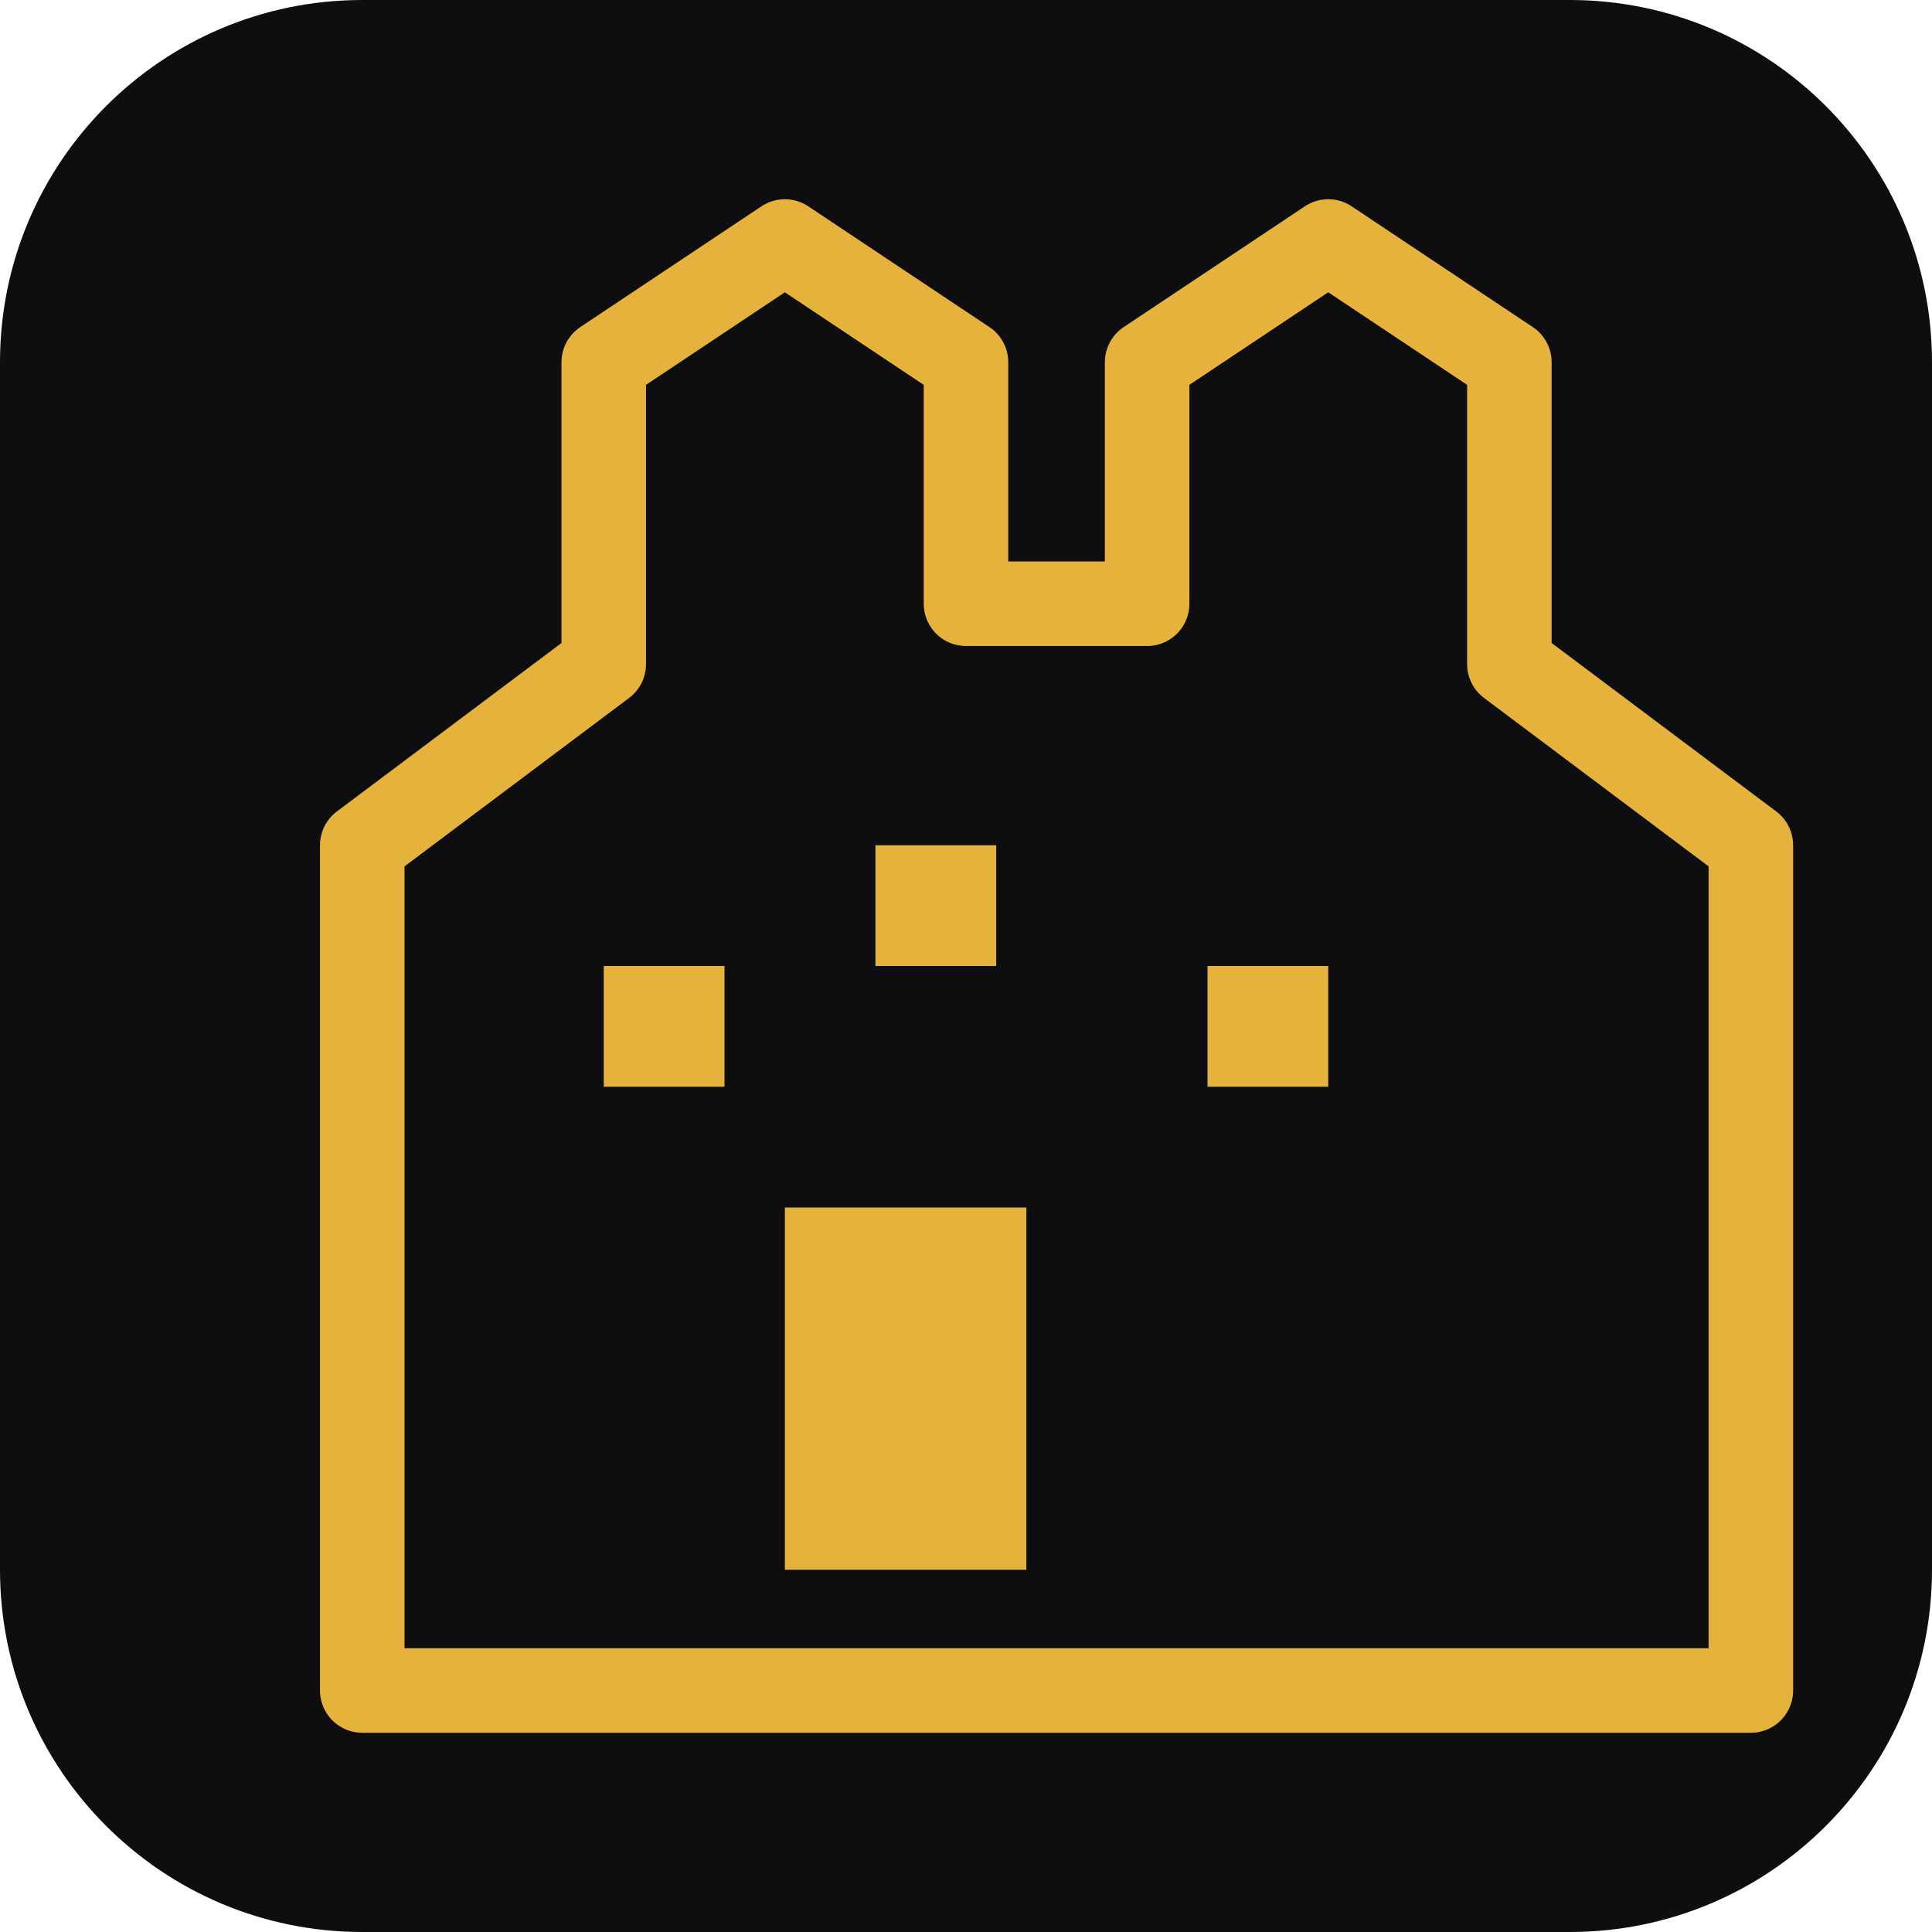
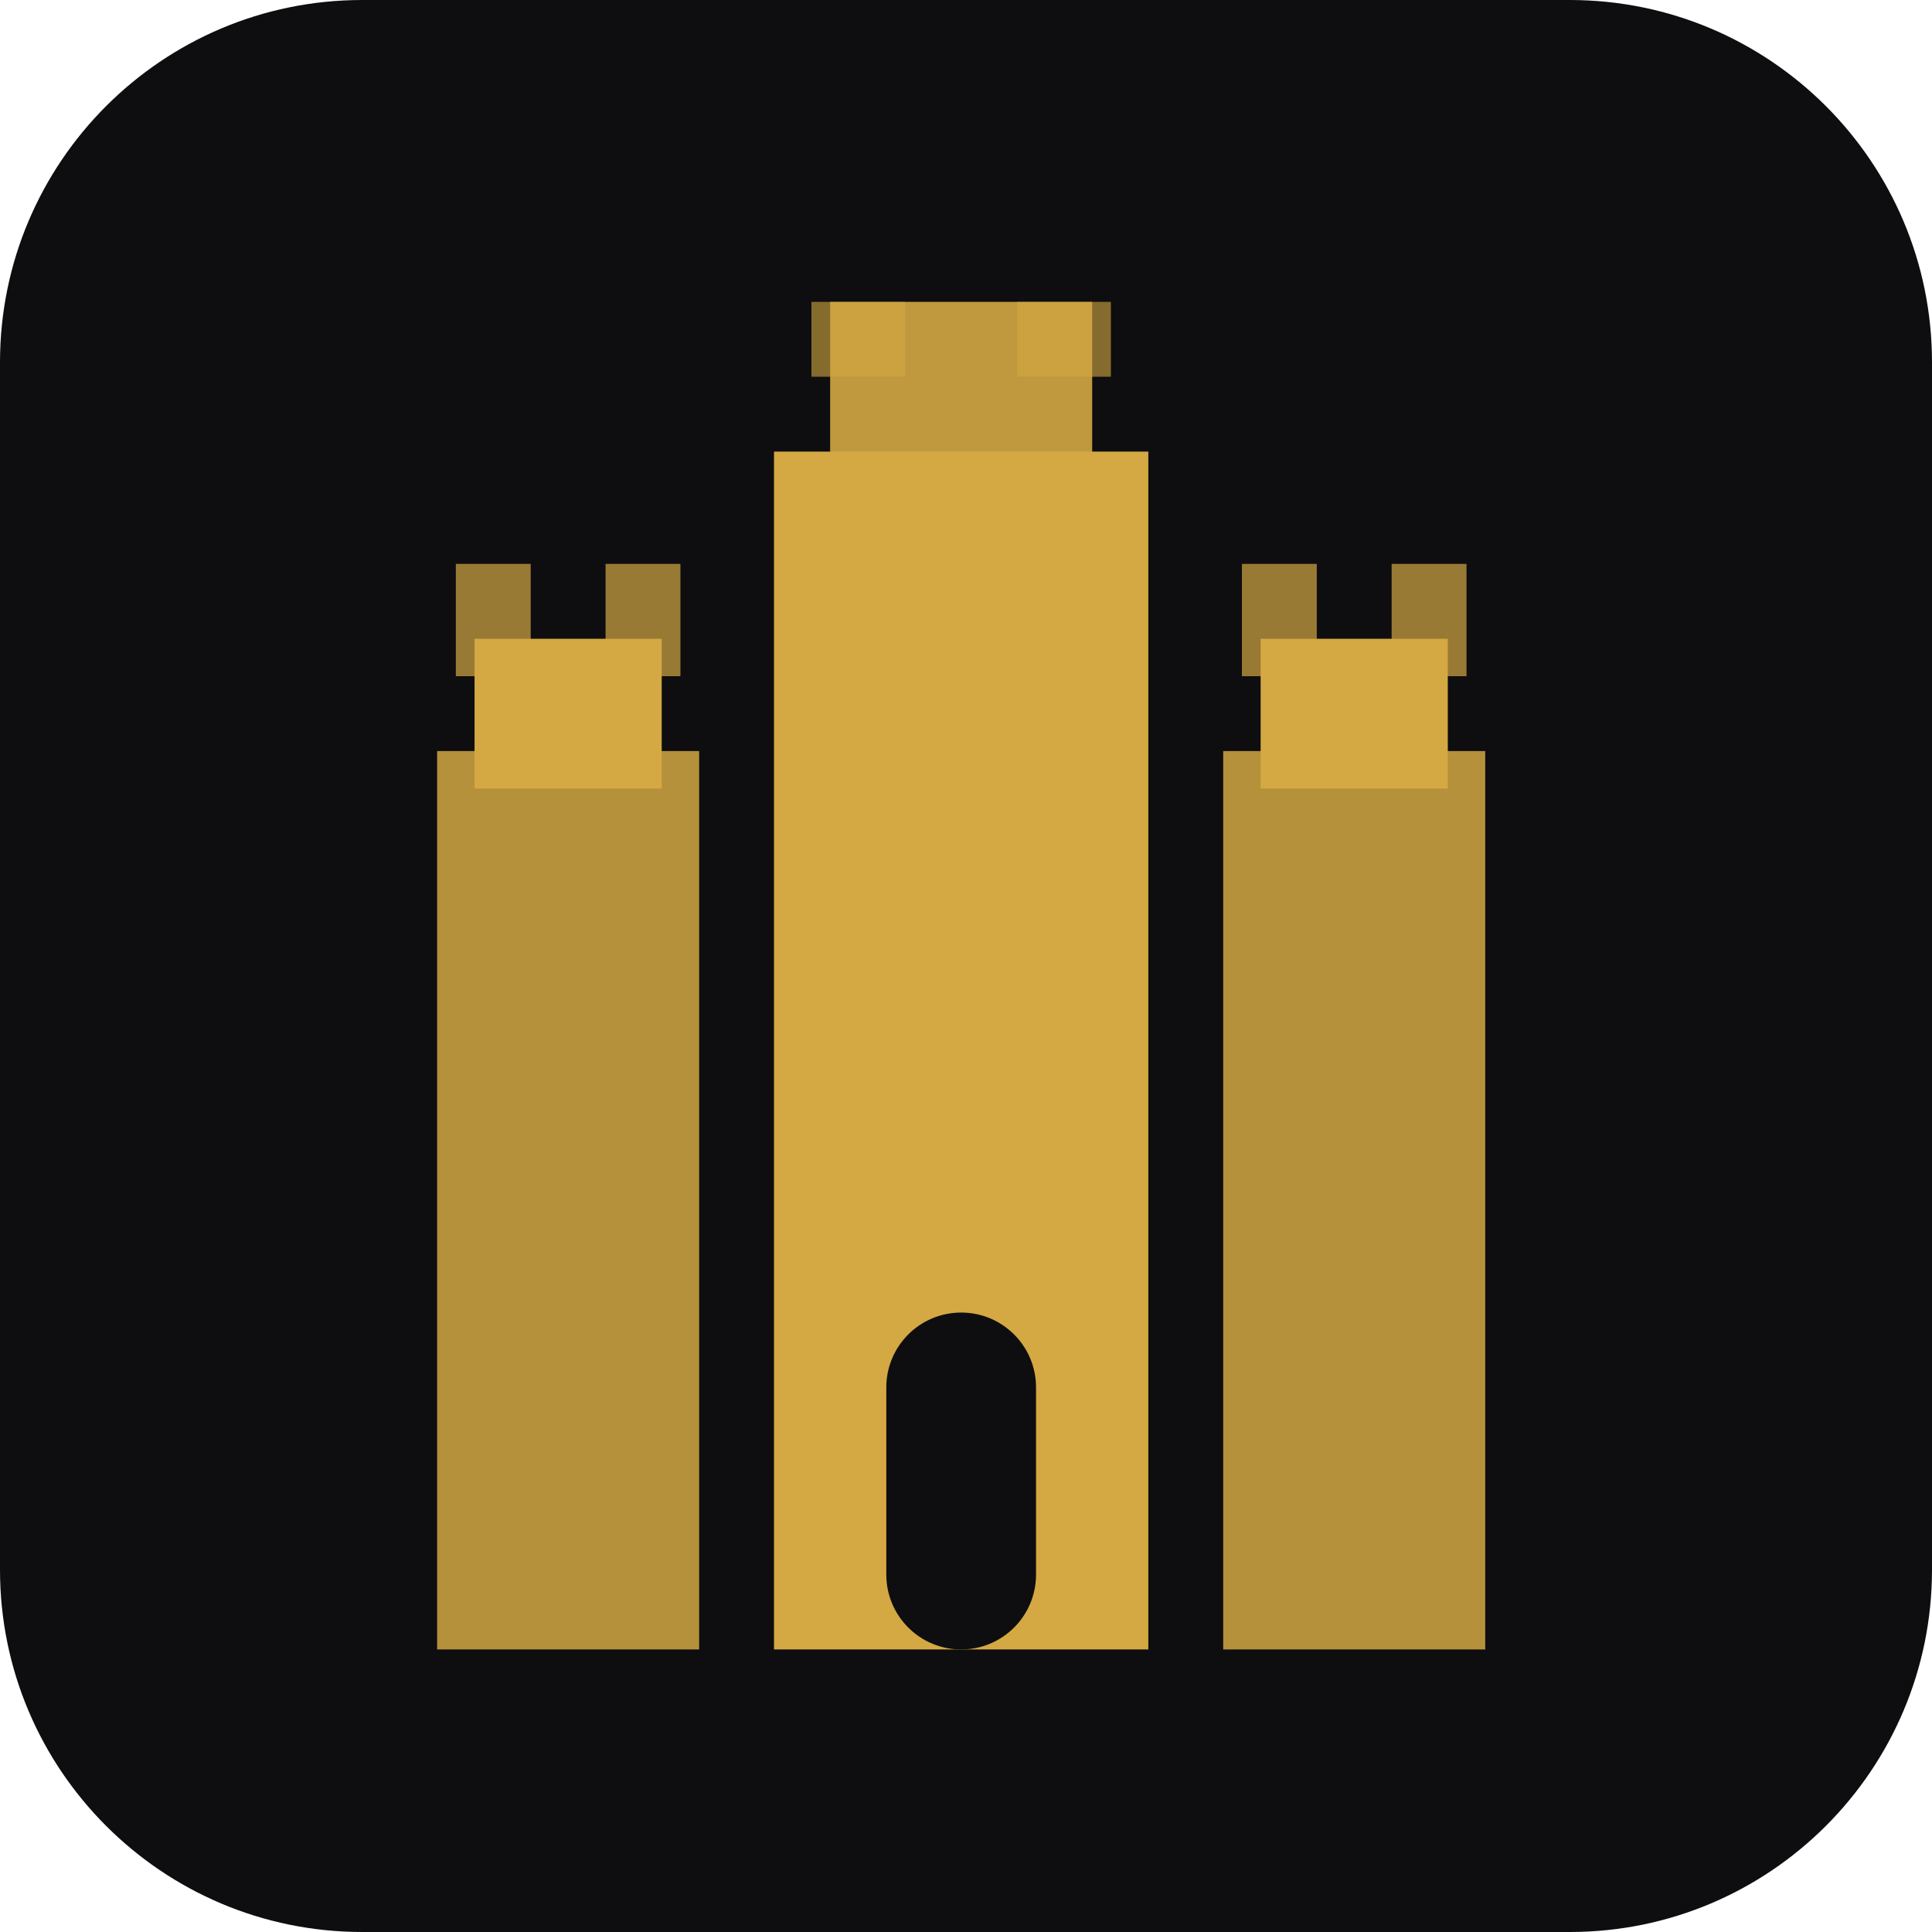
- <svg xmlns="http://www.w3.org/2000/svg" viewBox="0 0 32 32">
-   <rect width="32" height="32" rx="6" fill="#0E0E10" />
-   <path d="M6 28V14L10 11V6L13 4L16 6V10H19V6L22 4L25 6V11L29 14V28H6Z" stroke="#E5B33C" stroke-width="1.4" stroke-linejoin="round" fill="none" />
-   <rect x="13" y="20" width="4" height="6" fill="#E5B33C" />
-   <rect x="10" y="16" width="2" height="2" fill="#E5B33C" />
-   <rect x="20" y="16" width="2" height="2" fill="#E5B33C" />
-   <rect x="14.5" y="14" width="2" height="2" fill="#E5B33C" />
+ <svg xmlns="http://www.w3.org/2000/svg" viewBox="0 0 64 64">
+   <rect width="64" height="64" rx="12" fill="#0E0E10" />
+   <g transform="translate(12 10) scale(0.62)" fill="#D4A843">
+     <rect x="4" y="24" width="14" height="48" opacity=".85" />
+     <rect x="6" y="18" width="10" height="8" />
+     <rect x="5" y="14" width="4" height="6" opacity=".7" />
+     <rect x="13" y="14" width="4" height="6" opacity=".7" />
+     <rect x="22" y="8" width="20" height="64" />
+     <rect x="25" y="0" width="14" height="12" opacity=".9" />
+     <rect x="24" y="0" width="5" height="4" opacity=".6" />
+     <rect x="35" y="0" width="5" height="4" opacity=".6" />
+     <rect x="46" y="24" width="14" height="48" opacity=".85" />
+     <rect x="48" y="18" width="10" height="8" />
+     <rect x="47" y="14" width="4" height="6" opacity=".7" />
+     <rect x="55" y="14" width="4" height="6" opacity=".7" />
+     <rect x="28" y="54" width="8" height="18" rx="4" fill="#0E0E10" />
+   </g>
</svg>
